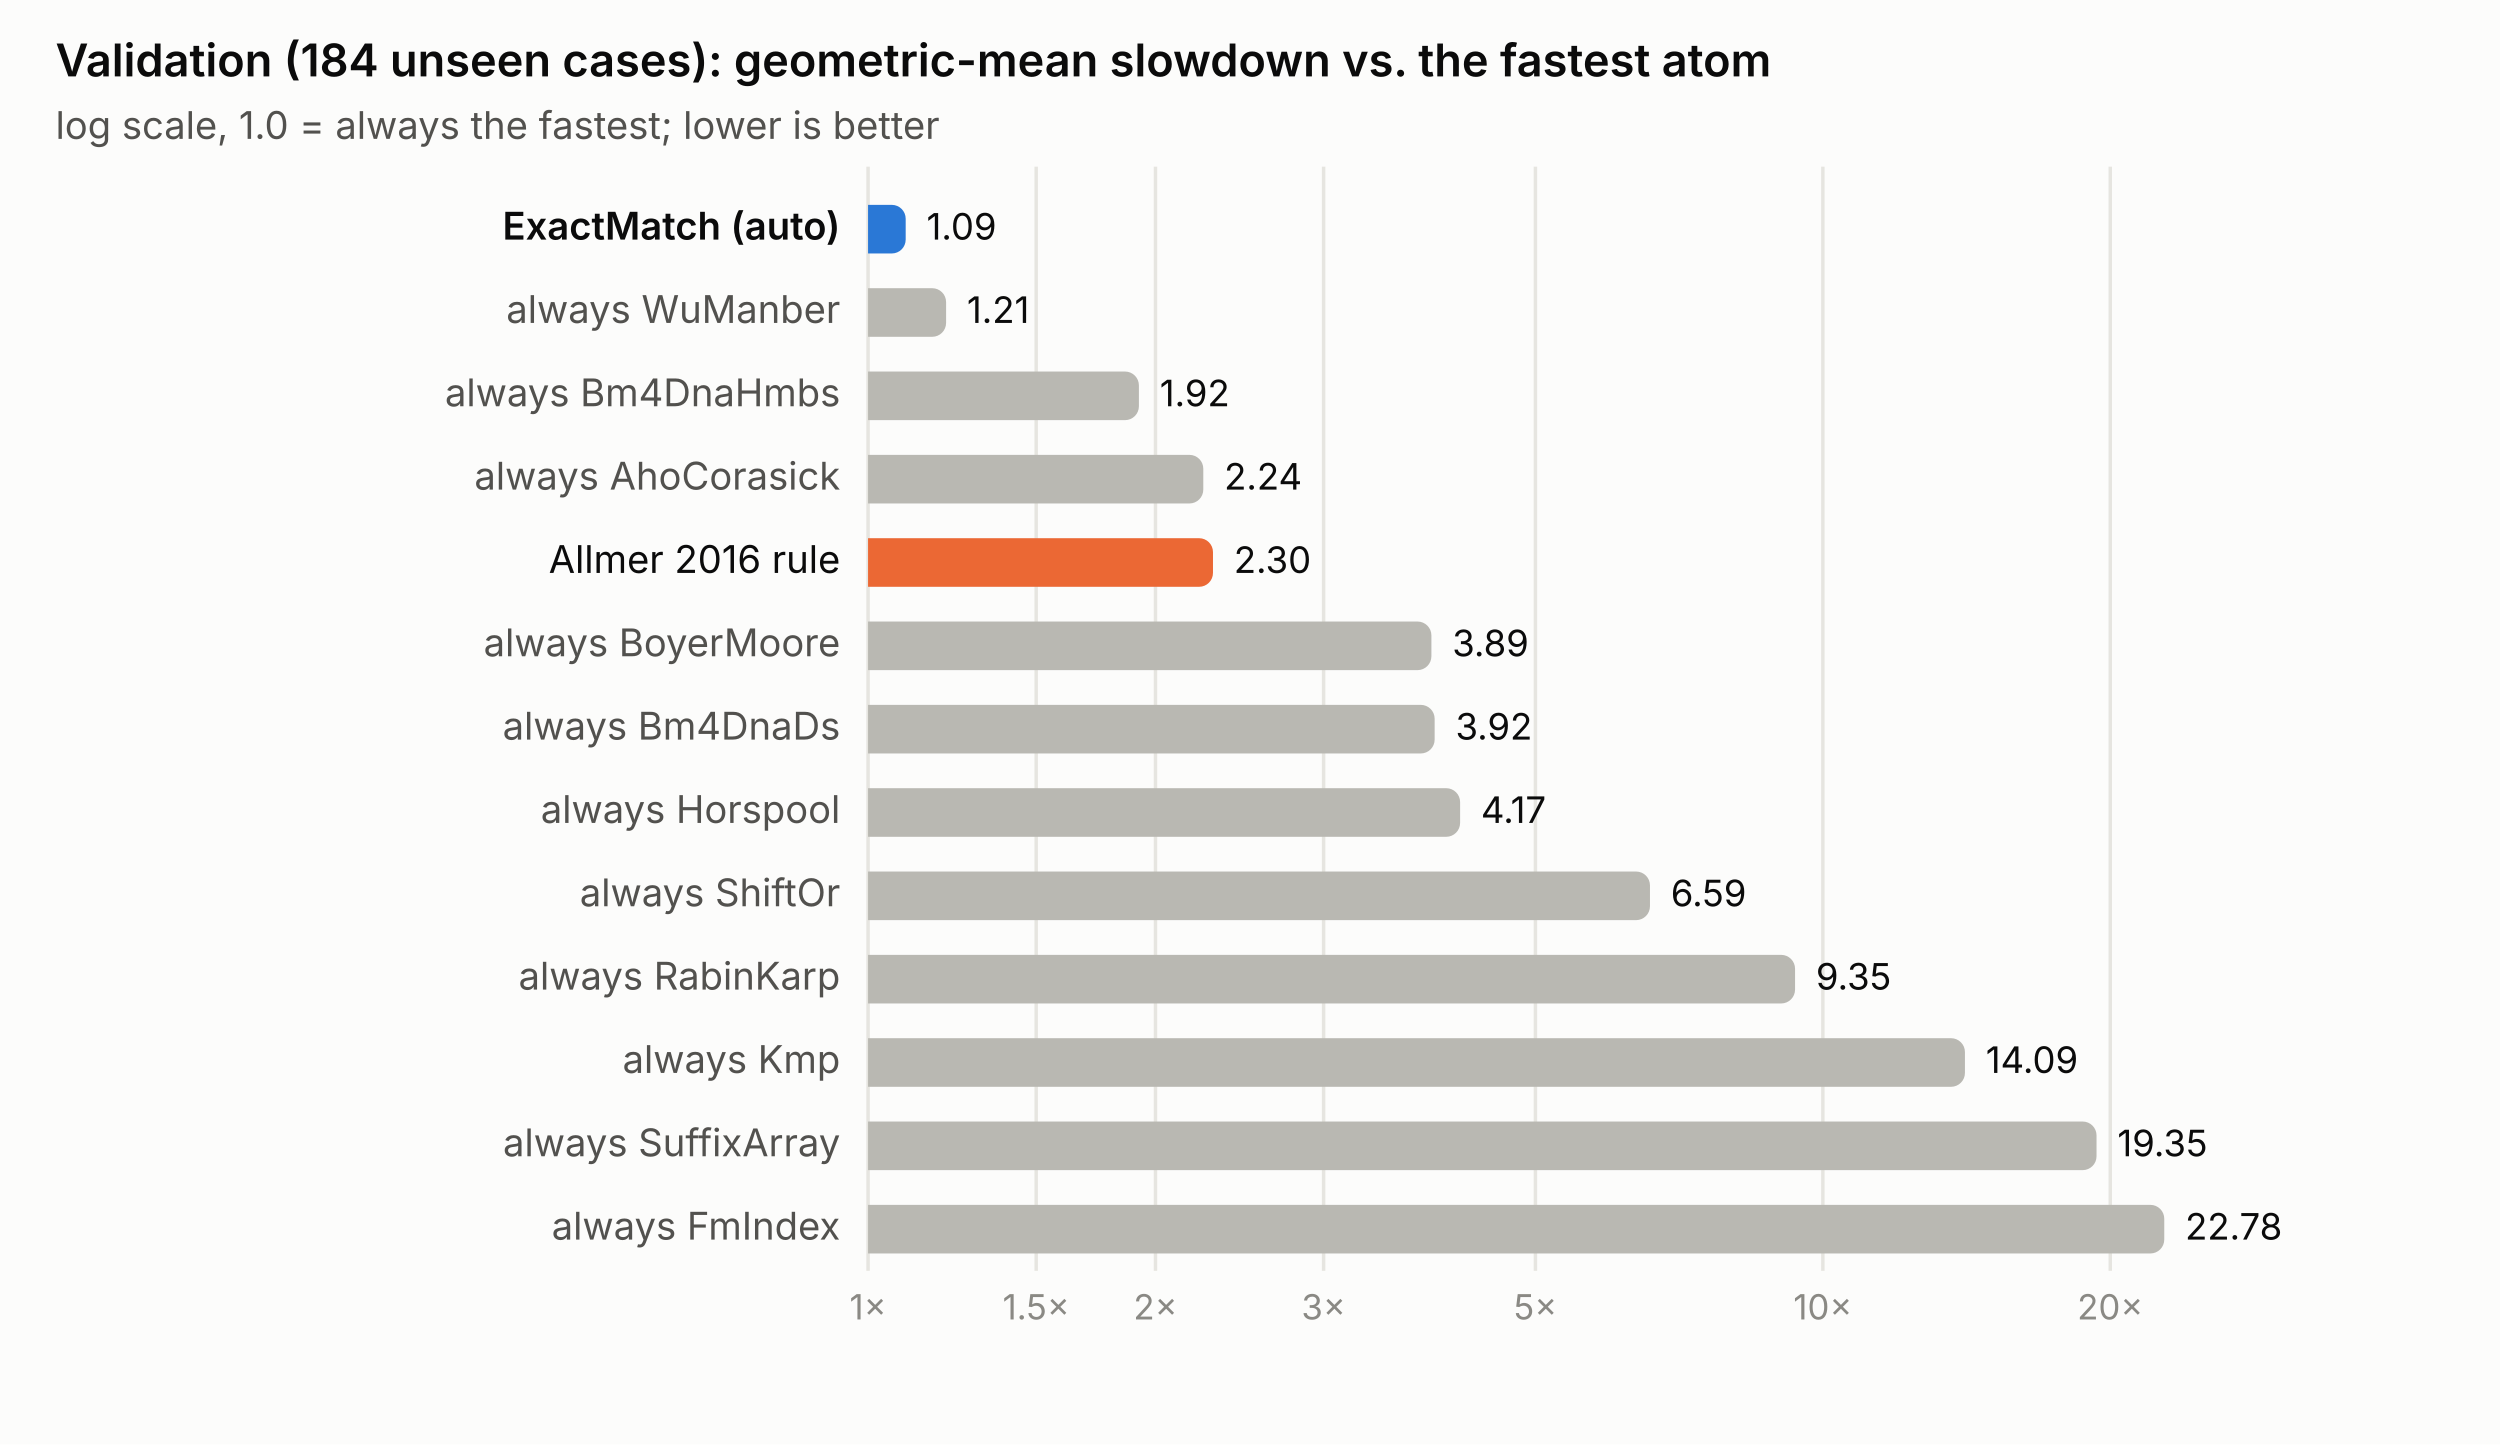
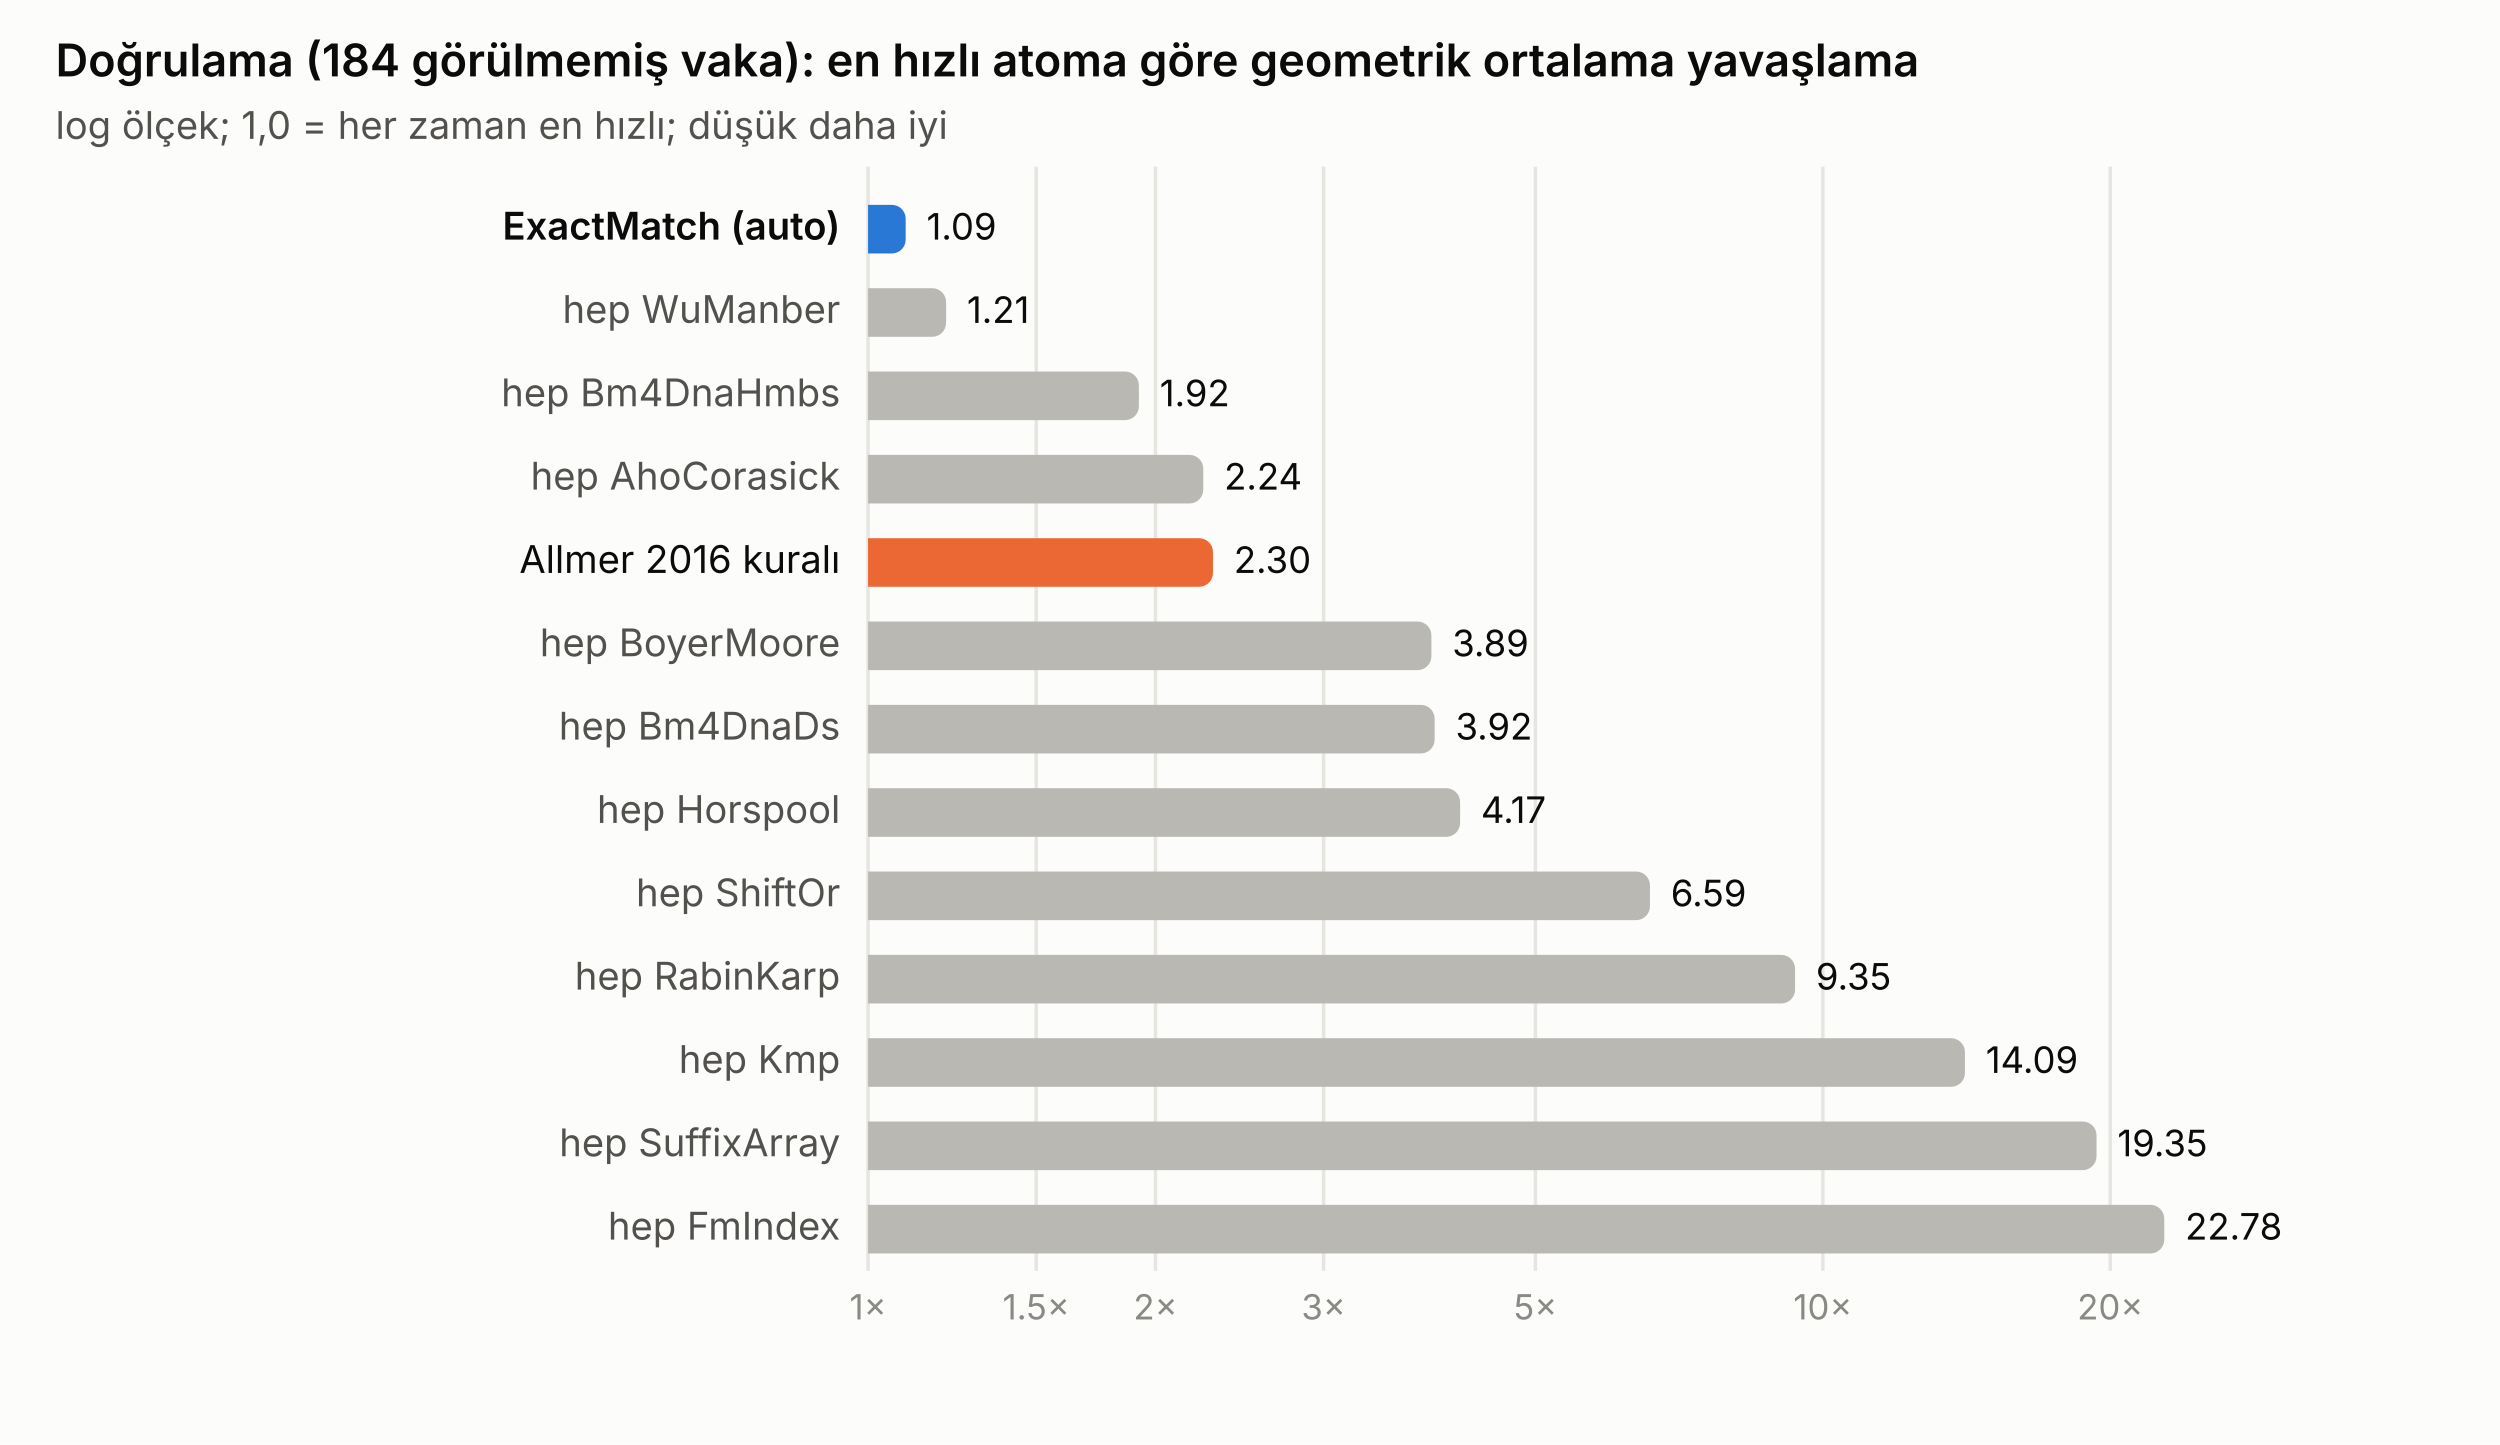
<svg xmlns="http://www.w3.org/2000/svg" viewBox="0 0 720 416" width="720" height="416" font-family="Inter, 'Helvetica Neue', Arial, sans-serif" role="img" aria-label="Geometric-mean slowdown per policy">
  <rect width="720" height="416" fill="#fcfcfb" />
-   <text x="16" y="22" font-size="13" fill="#0b0b0b" text-anchor="start" font-weight="600">Validation (184 unseen cases): geometric-mean slowdown vs. the fastest atom</text>
-   <text x="16" y="40" font-size="11" fill="#52514e" text-anchor="start">log scale, 1.0 = always the fastest; lower is better</text>
+   <text x="16" y="22" font-size="13" fill="#0b0b0b" text-anchor="start" font-weight="600">Doğrulama (184 görülmemiş vaka): en hızlı atoma göre geometrik ortalama yavaşlama</text>
+   <text x="16" y="40" font-size="11" fill="#52514e" text-anchor="start">log ölçek; 1,0 = her zaman en hızlı; düşük daha iyi</text>
  <line x1="250" x2="250" y1="48" y2="366" stroke="#e6e5e0" />
  <text x="250" y="380" font-size="10" fill="#8a8984" text-anchor="middle">1×</text>
  <line x1="298.422" x2="298.422" y1="48" y2="366" stroke="#e6e5e0" />
  <text x="298.422" y="380" font-size="10" fill="#8a8984" text-anchor="middle">1.5×</text>
  <line x1="332.777" x2="332.777" y1="48" y2="366" stroke="#e6e5e0" />
  <text x="332.777" y="380" font-size="10" fill="#8a8984" text-anchor="middle">2×</text>
  <line x1="381.199" x2="381.199" y1="48" y2="366" stroke="#e6e5e0" />
  <text x="381.199" y="380" font-size="10" fill="#8a8984" text-anchor="middle">3×</text>
  <line x1="442.203" x2="442.203" y1="48" y2="366" stroke="#e6e5e0" />
  <text x="442.203" y="380" font-size="10" fill="#8a8984" text-anchor="middle">5×</text>
  <line x1="524.981" x2="524.981" y1="48" y2="366" stroke="#e6e5e0" />
  <text x="524.981" y="380" font-size="10" fill="#8a8984" text-anchor="middle">10×</text>
  <line x1="607.758" x2="607.758" y1="48" y2="366" stroke="#e6e5e0" />
  <text x="607.758" y="380" font-size="10" fill="#8a8984" text-anchor="middle">20×</text>
  <g>
    <text x="242" y="69" font-size="11" fill="#0b0b0b" text-anchor="end" font-weight="600">ExactMatch (auto)</text>
    <path d="M250 59h6.838a4 4 0 0 1 4 4v6a4 4 0 0 1 -4 4h-6.838z" fill="#2a78d6" />
    <text x="266.838" y="69" font-size="10.5" fill="#0b0b0b" text-anchor="start">1.09</text>
  </g>
  <g>
-     <text x="242" y="93" font-size="11" fill="#52514e" text-anchor="end">always WuManber</text>
+     <text x="242" y="93" font-size="11" fill="#52514e" text-anchor="end">hep WuManber</text>
    <path d="M250 83h18.475a4 4 0 0 1 4 4v6a4 4 0 0 1 -4 4h-18.475z" fill="#b9b8b2" />
    <text x="278.475" y="93" font-size="10.5" fill="#0b0b0b" text-anchor="start">1.21</text>
  </g>
  <g>
-     <text x="242" y="117" font-size="11" fill="#52514e" text-anchor="end">always Bm4DnaHmbs</text>
+     <text x="242" y="117" font-size="11" fill="#52514e" text-anchor="end">hep Bm4DnaHmbs</text>
    <path d="M250 107h74.007a4 4 0 0 1 4 4v6a4 4 0 0 1 -4 4h-74.007z" fill="#b9b8b2" />
    <text x="334.007" y="117" font-size="10.5" fill="#0b0b0b" text-anchor="start">1.92</text>
  </g>
  <g>
-     <text x="242" y="141" font-size="11" fill="#52514e" text-anchor="end">always AhoCorasick</text>
+     <text x="242" y="141" font-size="11" fill="#52514e" text-anchor="end">hep AhoCorasick</text>
    <path d="M250 131h92.549a4 4 0 0 1 4 4v6a4 4 0 0 1 -4 4h-92.549z" fill="#b9b8b2" />
    <text x="352.549" y="141" font-size="10.5" fill="#0b0b0b" text-anchor="start">2.24</text>
  </g>
  <g>
-     <text x="242" y="165" font-size="11" fill="#0b0b0b" text-anchor="end">Allmer 2016 rule</text>
+     <text x="242" y="165" font-size="11" fill="#0b0b0b" text-anchor="end">Allmer 2016 kuralı</text>
    <path d="M250 155h95.339a4 4 0 0 1 4 4v6a4 4 0 0 1 -4 4h-95.339z" fill="#eb6834" />
    <text x="355.339" y="165" font-size="10.5" fill="#0b0b0b" text-anchor="start">2.30</text>
  </g>
  <g>
-     <text x="242" y="189" font-size="11" fill="#52514e" text-anchor="end">always BoyerMoore</text>
+     <text x="242" y="189" font-size="11" fill="#52514e" text-anchor="end">hep BoyerMoore</text>
    <path d="M250 179h158.245a4 4 0 0 1 4 4v6a4 4 0 0 1 -4 4h-158.245z" fill="#b9b8b2" />
    <text x="418.245" y="189" font-size="10.5" fill="#0b0b0b" text-anchor="start">3.89</text>
  </g>
  <g>
-     <text x="242" y="213" font-size="11" fill="#52514e" text-anchor="end">always Bm4DnaDs</text>
+     <text x="242" y="213" font-size="11" fill="#52514e" text-anchor="end">hep Bm4DnaDs</text>
    <path d="M250 203h159.179a4 4 0 0 1 4 4v6a4 4 0 0 1 -4 4h-159.179z" fill="#b9b8b2" />
    <text x="419.179" y="213" font-size="10.5" fill="#0b0b0b" text-anchor="start">3.92</text>
  </g>
  <g>
-     <text x="242" y="237" font-size="11" fill="#52514e" text-anchor="end">always Horspool</text>
+     <text x="242" y="237" font-size="11" fill="#52514e" text-anchor="end">hep Horspool</text>
    <path d="M250 227h166.511a4 4 0 0 1 4 4v6a4 4 0 0 1 -4 4h-166.511z" fill="#b9b8b2" />
    <text x="426.511" y="237" font-size="10.5" fill="#0b0b0b" text-anchor="start">4.17</text>
  </g>
  <g>
-     <text x="242" y="261" font-size="11" fill="#52514e" text-anchor="end">always ShiftOr</text>
+     <text x="242" y="261" font-size="11" fill="#52514e" text-anchor="end">hep ShiftOr</text>
    <path d="M250 251h221.193a4 4 0 0 1 4 4v6a4 4 0 0 1 -4 4h-221.193z" fill="#b9b8b2" />
    <text x="481.193" y="261" font-size="10.5" fill="#0b0b0b" text-anchor="start">6.59</text>
  </g>
  <g>
-     <text x="242" y="285" font-size="11" fill="#52514e" text-anchor="end">always RabinKarp</text>
+     <text x="242" y="285" font-size="11" fill="#52514e" text-anchor="end">hep RabinKarp</text>
    <path d="M250 275h262.977a4 4 0 0 1 4 4v6a4 4 0 0 1 -4 4h-262.977z" fill="#b9b8b2" />
    <text x="522.977" y="285" font-size="10.5" fill="#0b0b0b" text-anchor="start">9.35</text>
  </g>
  <g>
-     <text x="242" y="309" font-size="11" fill="#52514e" text-anchor="end">always Kmp</text>
+     <text x="242" y="309" font-size="11" fill="#52514e" text-anchor="end">hep Kmp</text>
    <path d="M250 299h311.903a4 4 0 0 1 4 4v6a4 4 0 0 1 -4 4h-311.903z" fill="#b9b8b2" />
    <text x="571.903" y="309" font-size="10.5" fill="#0b0b0b" text-anchor="start">14.09</text>
  </g>
  <g>
-     <text x="242" y="333" font-size="11" fill="#52514e" text-anchor="end">always SuffixArray</text>
+     <text x="242" y="333" font-size="11" fill="#52514e" text-anchor="end">hep SuffixArray</text>
    <path d="M250 323h349.803a4 4 0 0 1 4 4v6a4 4 0 0 1 -4 4h-349.803z" fill="#b9b8b2" />
    <text x="609.803" y="333" font-size="10.5" fill="#0b0b0b" text-anchor="start">19.35</text>
  </g>
  <g>
-     <text x="242" y="357" font-size="11" fill="#52514e" text-anchor="end">always FmIndex</text>
+     <text x="242" y="357" font-size="11" fill="#52514e" text-anchor="end">hep FmIndex</text>
    <path d="M250 347h369.309a4 4 0 0 1 4 4v6a4 4 0 0 1 -4 4h-369.309z" fill="#b9b8b2" />
    <text x="629.309" y="357" font-size="10.5" fill="#0b0b0b" text-anchor="start">22.78</text>
  </g>
</svg>
